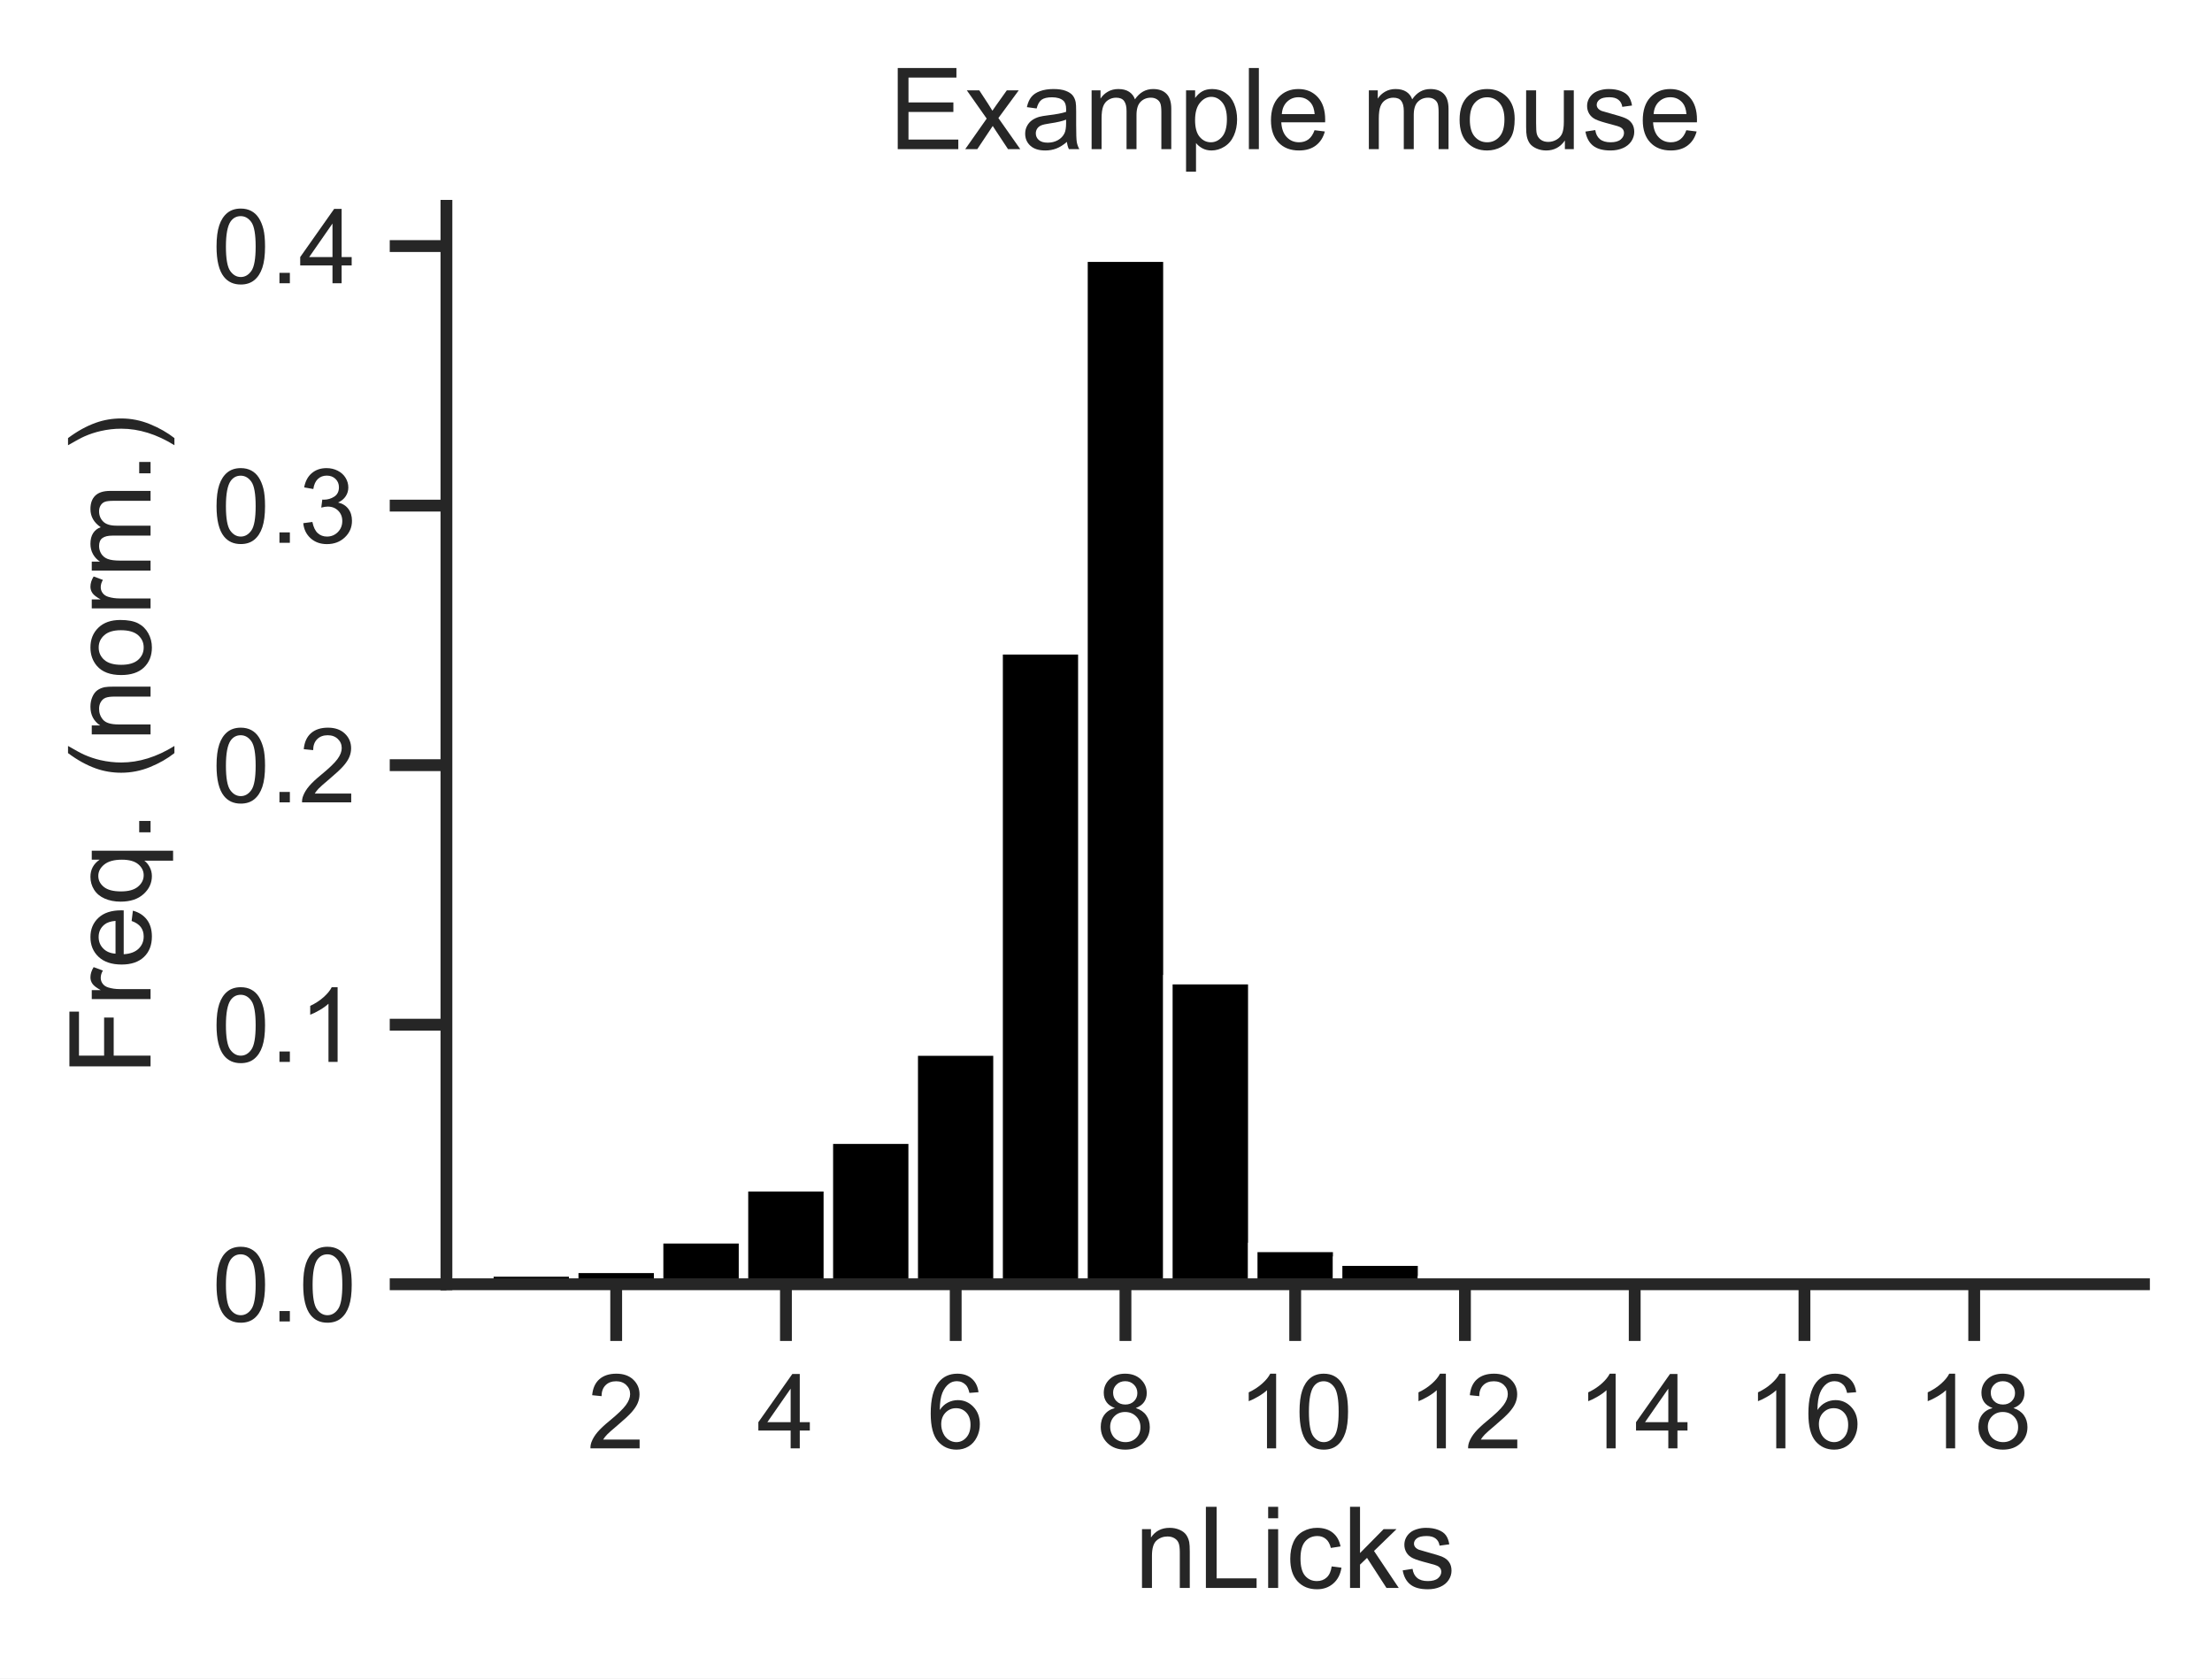
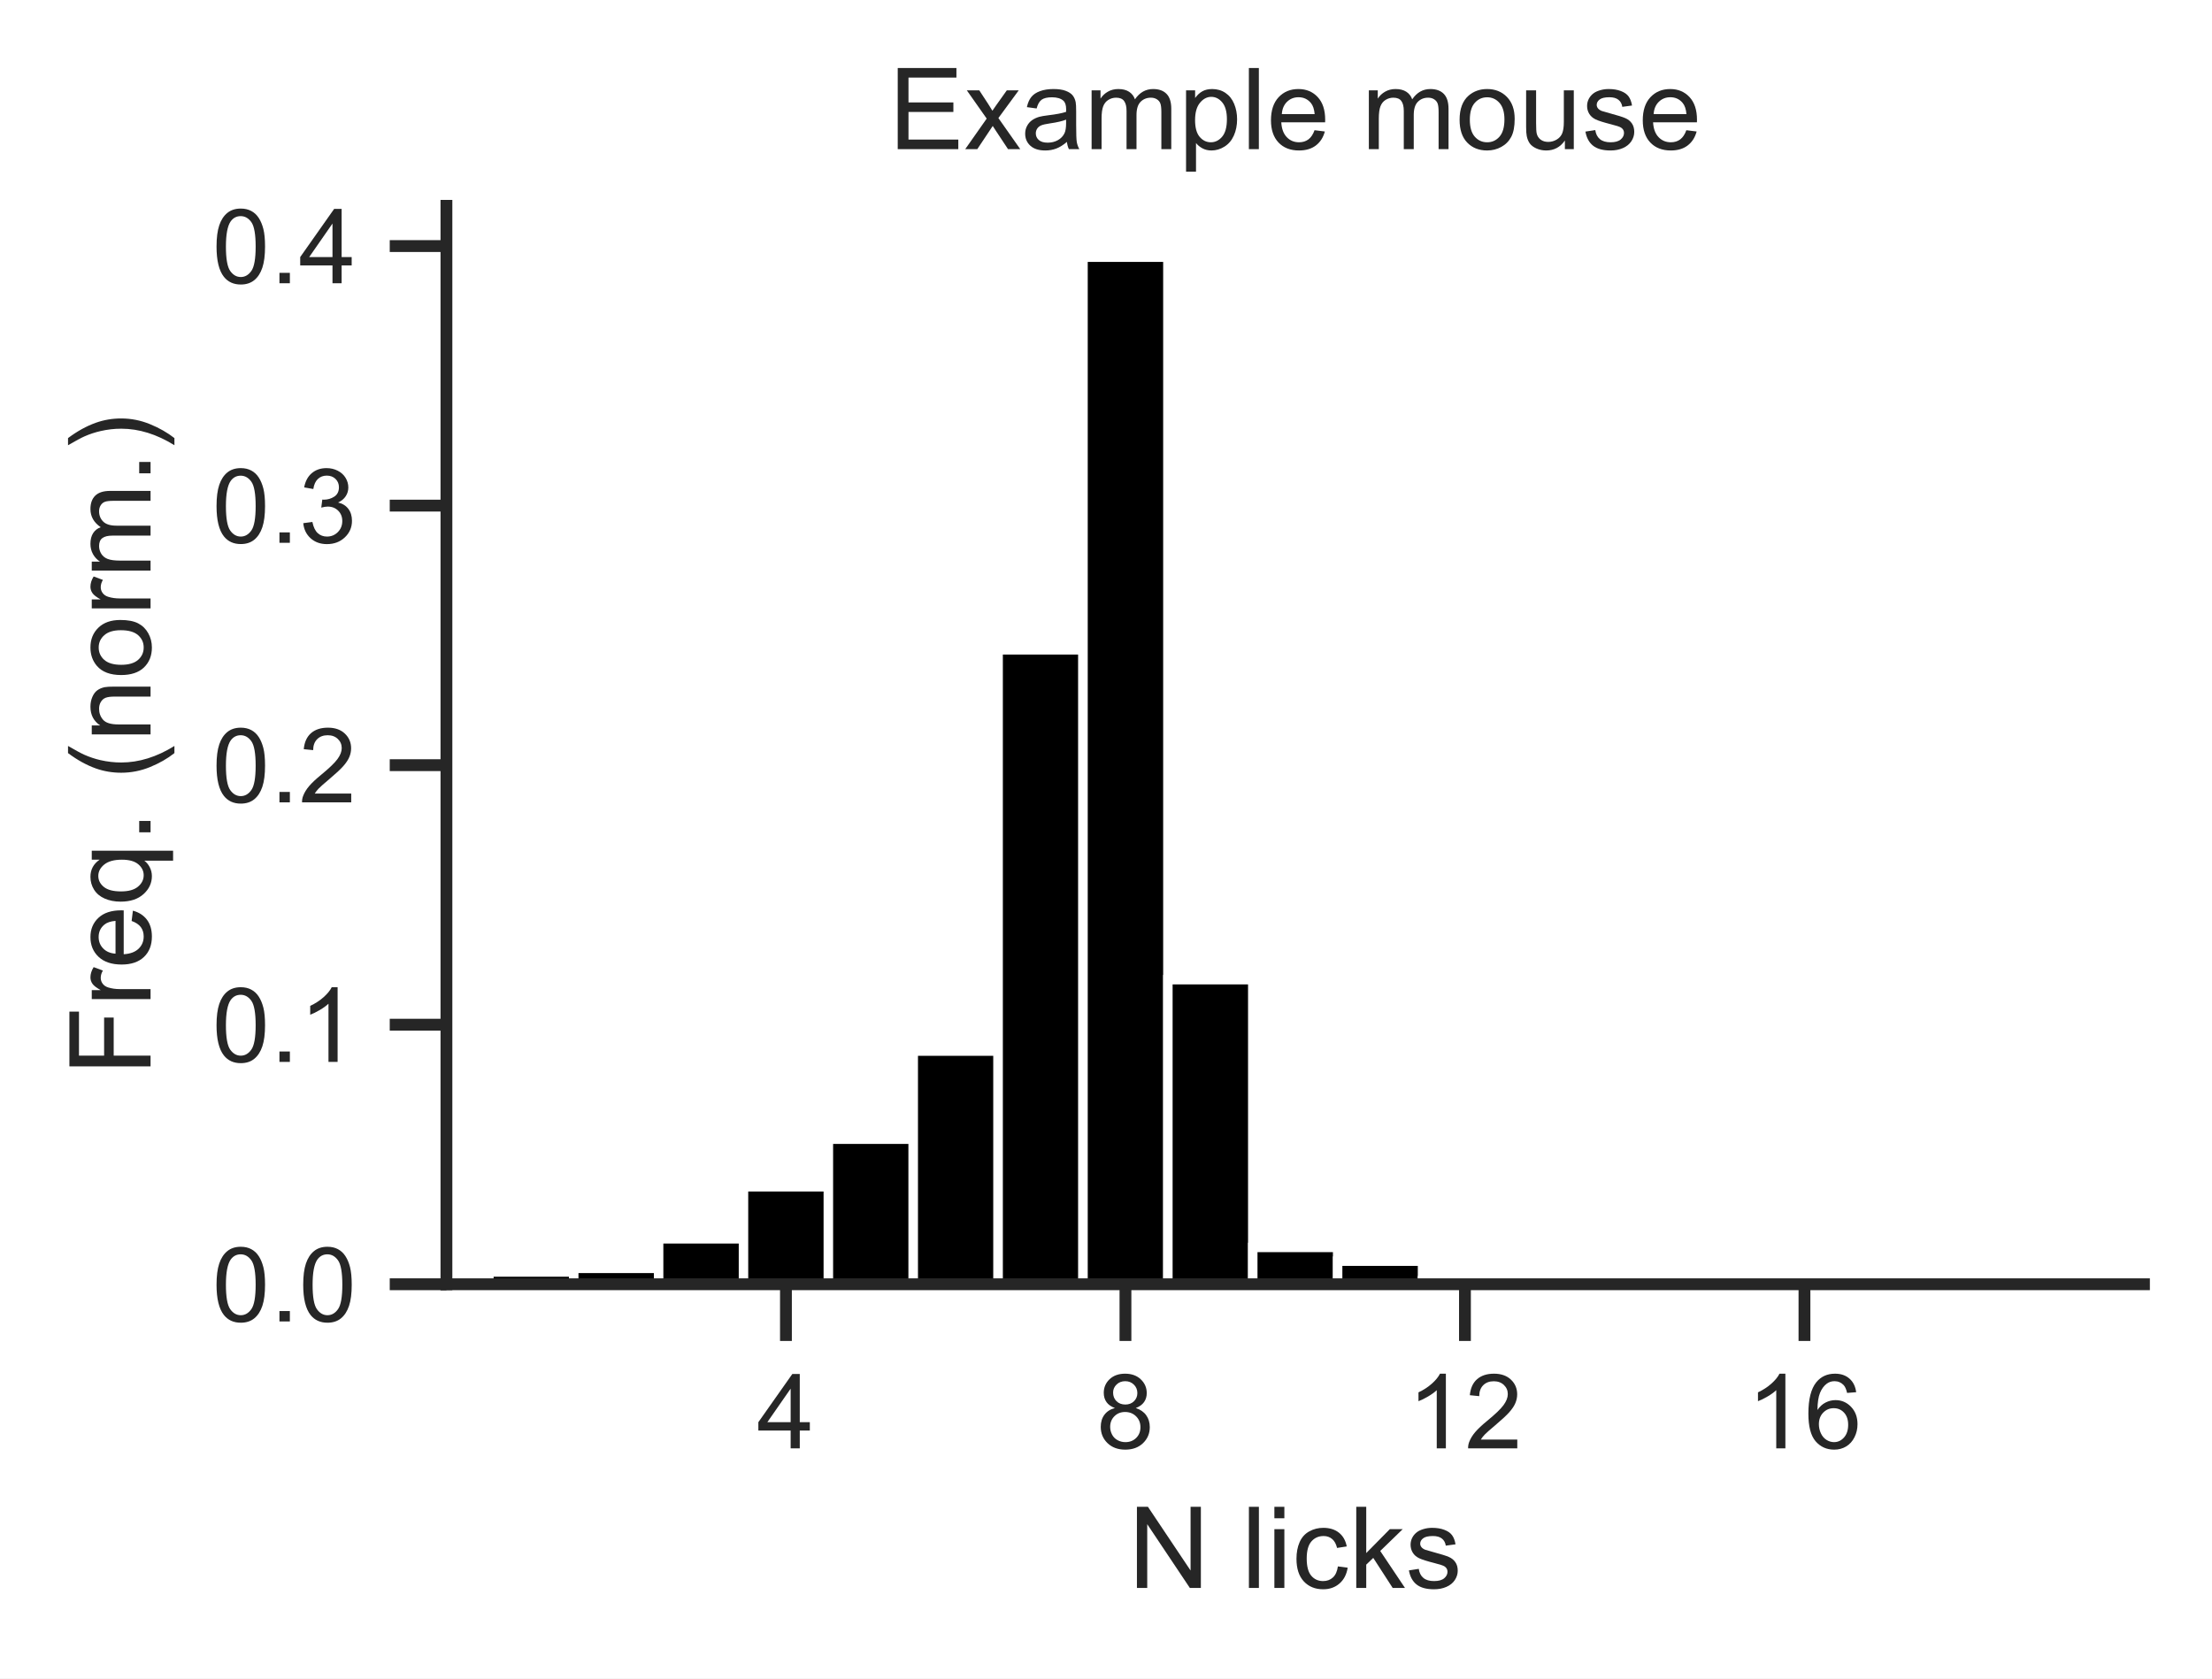
<svg xmlns="http://www.w3.org/2000/svg" xmlns:xlink="http://www.w3.org/1999/xlink" width="234.12pt" height="177.69pt" viewBox="0 0 234.12 177.69" version="1.1">
  <defs>
    <style type="text/css">*{stroke-linejoin: round; stroke-linecap: butt}</style>
  </defs>
  <g id="figure_1">
    <g id="patch_1">
      <path d="M 0 177.69  L 234.12 177.69  L 234.12 0  L 0 0  z " style="fill: #ffffff" />
    </g>
    <g id="axes_1">
      <g id="patch_2">
        <path d="M 47.251 135.955  L 226.92 135.955  L 226.92 21.789  L 47.251 21.789  z " style="fill: #ffffff" />
      </g>
      <g id="matplotlib.axis_1">
        <g id="xtick_1">
          <g id="line2d_1">
            <defs>
-               <path id="mcb366710a3" d="M 0 0  L 0 6  " style="stroke: #262626; stroke-width: 1.25" />
+               <path id="md73640f62d" d="M 0 0  L 0 6  " style="stroke: #262626; stroke-width: 1.25" />
            </defs>
            <g>
-               <use xlink:href="#mcb366710a3" x="65.218" y="135.955" style="fill: #262626; stroke: #262626; stroke-width: 1.25" />
+               <use xlink:href="#md73640f62d" x="83.185" y="135.955" style="fill: #262626; stroke: #262626; stroke-width: 1.25" />
            </g>
          </g>
          <g id="text_1">
-             <g style="fill: #262626" transform="translate(62.15956 153.3289) scale(0.11 -0.11)">
-               <defs>
-                 <path id="ArialMT-32" d="M 3222 541  L 3222 0  L 194 0  Q 188 203 259 391  Q 375 700 629 1000  Q 884 1300 1366 1694  Q 2113 2306 2375 2664  Q 2638 3022 2638 3341  Q 2638 3675 2398 3904  Q 2159 4134 1775 4134  Q 1369 4134 1125 3890  Q 881 3647 878 3216  L 300 3275  Q 359 3922 746 4261  Q 1134 4600 1788 4600  Q 2447 4600 2831 4234  Q 3216 3869 3216 3328  Q 3216 3053 3103 2787  Q 2991 2522 2730 2228  Q 2469 1934 1863 1422  Q 1356 997 1212 845  Q 1069 694 975 541  L 3222 541  z " transform="scale(0.015625)" />
-               </defs>
-               <use xlink:href="#ArialMT-32" />
+             <g style="fill: #262626" transform="translate(80.12639 153.3289) scale(0.11 -0.11)">
+               <defs>
+                 <path id="ArialMT-34" d="M 2069 0  L 2069 1097  L 81 1097  L 81 1613  L 2172 4581  L 2631 4581  L 2631 1613  L 3250 1613  L 3250 1097  L 2631 1097  L 2631 0  L 2069 0  z M 2069 1613  L 2069 3678  L 634 1613  L 2069 1613  z " transform="scale(0.015625)" />
+               </defs>
+               <use xlink:href="#ArialMT-34" />
            </g>
          </g>
        </g>
        <g id="xtick_2">
          <g id="line2d_2">
            <g>
-               <use xlink:href="#mcb366710a3" x="83.185" y="135.955" style="fill: #262626; stroke: #262626; stroke-width: 1.25" />
+               <use xlink:href="#md73640f62d" x="119.119" y="135.955" style="fill: #262626; stroke: #262626; stroke-width: 1.25" />
            </g>
          </g>
          <g id="text_2">
-             <g style="fill: #262626" transform="translate(80.12639 153.3289) scale(0.11 -0.11)">
-               <defs>
-                 <path id="ArialMT-34" d="M 2069 0  L 2069 1097  L 81 1097  L 81 1613  L 2172 4581  L 2631 4581  L 2631 1613  L 3250 1613  L 3250 1097  L 2631 1097  L 2631 0  L 2069 0  z M 2069 1613  L 2069 3678  L 634 1613  L 2069 1613  z " transform="scale(0.015625)" />
-               </defs>
-               <use xlink:href="#ArialMT-34" />
+             <g style="fill: #262626" transform="translate(116.06 153.3289) scale(0.11 -0.11)">
+               <defs>
+                 <path id="ArialMT-38" d="M 1131 2484  Q 781 2613 612 2850  Q 444 3088 444 3419  Q 444 3919 803 4259  Q 1163 4600 1759 4600  Q 2359 4600 2725 4251  Q 3091 3903 3091 3403  Q 3091 3084 2923 2848  Q 2756 2613 2416 2484  Q 2838 2347 3058 2040  Q 3278 1734 3278 1309  Q 3278 722 2862 322  Q 2447 -78 1769 -78  Q 1091 -78 675 323  Q 259 725 259 1325  Q 259 1772 486 2073  Q 713 2375 1131 2484  z M 1019 3438  Q 1019 3113 1228 2906  Q 1438 2700 1772 2700  Q 2097 2700 2305 2904  Q 2513 3109 2513 3406  Q 2513 3716 2298 3927  Q 2084 4138 1766 4138  Q 1444 4138 1231 3931  Q 1019 3725 1019 3438  z M 838 1322  Q 838 1081 952 856  Q 1066 631 1291 507  Q 1516 384 1775 384  Q 2178 384 2440 643  Q 2703 903 2703 1303  Q 2703 1709 2433 1975  Q 2163 2241 1756 2241  Q 1359 2241 1098 1978  Q 838 1716 838 1322  z " transform="scale(0.015625)" />
+               </defs>
+               <use xlink:href="#ArialMT-38" />
            </g>
          </g>
        </g>
        <g id="xtick_3">
          <g id="line2d_3">
            <g>
-               <use xlink:href="#mcb366710a3" x="101.152" y="135.955" style="fill: #262626; stroke: #262626; stroke-width: 1.25" />
+               <use xlink:href="#md73640f62d" x="155.052" y="135.955" style="fill: #262626; stroke: #262626; stroke-width: 1.25" />
            </g>
          </g>
          <g id="text_3">
-             <g style="fill: #262626" transform="translate(98.09322 153.3289) scale(0.11 -0.11)">
-               <defs>
-                 <path id="ArialMT-36" d="M 3184 3459  L 2625 3416  Q 2550 3747 2413 3897  Q 2184 4138 1850 4138  Q 1581 4138 1378 3988  Q 1113 3794 959 3422  Q 806 3050 800 2363  Q 1003 2672 1297 2822  Q 1591 2972 1913 2972  Q 2475 2972 2870 2558  Q 3266 2144 3266 1488  Q 3266 1056 3080 686  Q 2894 316 2569 119  Q 2244 -78 1831 -78  Q 1128 -78 684 439  Q 241 956 241 2144  Q 241 3472 731 4075  Q 1159 4600 1884 4600  Q 2425 4600 2770 4297  Q 3116 3994 3184 3459  z M 888 1484  Q 888 1194 1011 928  Q 1134 663 1356 523  Q 1578 384 1822 384  Q 2178 384 2434 671  Q 2691 959 2691 1453  Q 2691 1928 2437 2201  Q 2184 2475 1800 2475  Q 1419 2475 1153 2201  Q 888 1928 888 1484  z " transform="scale(0.015625)" />
-               </defs>
-               <use xlink:href="#ArialMT-36" />
+             <g style="fill: #262626" transform="translate(148.9352 153.3289) scale(0.11 -0.11)">
+               <defs>
+                 <path id="ArialMT-31" d="M 2384 0  L 1822 0  L 1822 3584  Q 1619 3391 1289 3197  Q 959 3003 697 2906  L 697 3450  Q 1169 3672 1522 3987  Q 1875 4303 2022 4600  L 2384 4600  L 2384 0  z " transform="scale(0.015625)" />
+                 <path id="ArialMT-32" d="M 3222 541  L 3222 0  L 194 0  Q 188 203 259 391  Q 375 700 629 1000  Q 884 1300 1366 1694  Q 2113 2306 2375 2664  Q 2638 3022 2638 3341  Q 2638 3675 2398 3904  Q 2159 4134 1775 4134  Q 1369 4134 1125 3890  Q 881 3647 878 3216  L 300 3275  Q 359 3922 746 4261  Q 1134 4600 1788 4600  Q 2447 4600 2831 4234  Q 3216 3869 3216 3328  Q 3216 3053 3103 2787  Q 2991 2522 2730 2228  Q 2469 1934 1863 1422  Q 1356 997 1212 845  Q 1069 694 975 541  L 3222 541  z " transform="scale(0.015625)" />
+               </defs>
+               <use xlink:href="#ArialMT-31" />
+               <use xlink:href="#ArialMT-32" transform="translate(55.61523 0)" />
            </g>
          </g>
        </g>
        <g id="xtick_4">
          <g id="line2d_4">
            <g>
-               <use xlink:href="#mcb366710a3" x="119.119" y="135.955" style="fill: #262626; stroke: #262626; stroke-width: 1.25" />
+               <use xlink:href="#md73640f62d" x="190.986" y="135.955" style="fill: #262626; stroke: #262626; stroke-width: 1.25" />
            </g>
          </g>
          <g id="text_4">
-             <g style="fill: #262626" transform="translate(116.06 153.3289) scale(0.11 -0.11)">
-               <defs>
-                 <path id="ArialMT-38" d="M 1131 2484  Q 781 2613 612 2850  Q 444 3088 444 3419  Q 444 3919 803 4259  Q 1163 4600 1759 4600  Q 2359 4600 2725 4251  Q 3091 3903 3091 3403  Q 3091 3084 2923 2848  Q 2756 2613 2416 2484  Q 2838 2347 3058 2040  Q 3278 1734 3278 1309  Q 3278 722 2862 322  Q 2447 -78 1769 -78  Q 1091 -78 675 323  Q 259 725 259 1325  Q 259 1772 486 2073  Q 713 2375 1131 2484  z M 1019 3438  Q 1019 3113 1228 2906  Q 1438 2700 1772 2700  Q 2097 2700 2305 2904  Q 2513 3109 2513 3406  Q 2513 3716 2298 3927  Q 2084 4138 1766 4138  Q 1444 4138 1231 3931  Q 1019 3725 1019 3438  z M 838 1322  Q 838 1081 952 856  Q 1066 631 1291 507  Q 1516 384 1775 384  Q 2178 384 2440 643  Q 2703 903 2703 1303  Q 2703 1709 2433 1975  Q 2163 2241 1756 2241  Q 1359 2241 1098 1978  Q 838 1716 838 1322  z " transform="scale(0.015625)" />
-               </defs>
-               <use xlink:href="#ArialMT-38" />
-             </g>
-           </g>
-         </g>
-         <g id="xtick_5">
-           <g id="line2d_5">
-             <g>
-               <use xlink:href="#mcb366710a3" x="137.085" y="135.955" style="fill: #262626; stroke: #262626; stroke-width: 1.25" />
-             </g>
-           </g>
-           <g id="text_5">
-             <g style="fill: #262626" transform="translate(130.9684 153.3289) scale(0.11 -0.11)">
-               <defs>
-                 <path id="ArialMT-31" d="M 2384 0  L 1822 0  L 1822 3584  Q 1619 3391 1289 3197  Q 959 3003 697 2906  L 697 3450  Q 1169 3672 1522 3987  Q 1875 4303 2022 4600  L 2384 4600  L 2384 0  z " transform="scale(0.015625)" />
-                 <path id="ArialMT-30" d="M 266 2259  Q 266 3072 433 3567  Q 600 4063 929 4331  Q 1259 4600 1759 4600  Q 2128 4600 2406 4451  Q 2684 4303 2865 4023  Q 3047 3744 3150 3342  Q 3253 2941 3253 2259  Q 3253 1453 3087 958  Q 2922 463 2592 192  Q 2263 -78 1759 -78  Q 1097 -78 719 397  Q 266 969 266 2259  z M 844 2259  Q 844 1131 1108 757  Q 1372 384 1759 384  Q 2147 384 2411 759  Q 2675 1134 2675 2259  Q 2675 3391 2411 3762  Q 2147 4134 1753 4134  Q 1366 4134 1134 3806  Q 844 3388 844 2259  z " transform="scale(0.015625)" />
-               </defs>
-               <use xlink:href="#ArialMT-31" />
-               <use xlink:href="#ArialMT-30" transform="translate(55.61523 0)" />
-             </g>
-           </g>
-         </g>
-         <g id="xtick_6">
-           <g id="line2d_6">
-             <g>
-               <use xlink:href="#mcb366710a3" x="155.052" y="135.955" style="fill: #262626; stroke: #262626; stroke-width: 1.25" />
-             </g>
-           </g>
-           <g id="text_6">
-             <g style="fill: #262626" transform="translate(148.9352 153.3289) scale(0.11 -0.11)">
-               <use xlink:href="#ArialMT-31" />
-               <use xlink:href="#ArialMT-32" transform="translate(55.61523 0)" />
-             </g>
-           </g>
-         </g>
-         <g id="xtick_7">
-           <g id="line2d_7">
-             <g>
-               <use xlink:href="#mcb366710a3" x="173.019" y="135.955" style="fill: #262626; stroke: #262626; stroke-width: 1.25" />
-             </g>
-           </g>
-           <g id="text_7">
-             <g style="fill: #262626" transform="translate(166.902 153.3289) scale(0.11 -0.11)">
-               <use xlink:href="#ArialMT-31" />
-               <use xlink:href="#ArialMT-34" transform="translate(55.61523 0)" />
-             </g>
-           </g>
-         </g>
-         <g id="xtick_8">
-           <g id="line2d_8">
-             <g>
-               <use xlink:href="#mcb366710a3" x="190.986" y="135.955" style="fill: #262626; stroke: #262626; stroke-width: 1.25" />
-             </g>
-           </g>
-           <g id="text_8">
            <g style="fill: #262626" transform="translate(184.8688 153.3289) scale(0.11 -0.11)">
+               <defs>
+                 <path id="ArialMT-36" d="M 3184 3459  L 2625 3416  Q 2550 3747 2413 3897  Q 2184 4138 1850 4138  Q 1581 4138 1378 3988  Q 1113 3794 959 3422  Q 806 3050 800 2363  Q 1003 2672 1297 2822  Q 1591 2972 1913 2972  Q 2475 2972 2870 2558  Q 3266 2144 3266 1488  Q 3266 1056 3080 686  Q 2894 316 2569 119  Q 2244 -78 1831 -78  Q 1128 -78 684 439  Q 241 956 241 2144  Q 241 3472 731 4075  Q 1159 4600 1884 4600  Q 2425 4600 2770 4297  Q 3116 3994 3184 3459  z M 888 1484  Q 888 1194 1011 928  Q 1134 663 1356 523  Q 1578 384 1822 384  Q 2178 384 2434 671  Q 2691 959 2691 1453  Q 2691 1928 2437 2201  Q 2184 2475 1800 2475  Q 1419 2475 1153 2201  Q 888 1928 888 1484  z " transform="scale(0.015625)" />
+               </defs>
              <use xlink:href="#ArialMT-31" />
              <use xlink:href="#ArialMT-36" transform="translate(55.61523 0)" />
            </g>
          </g>
        </g>
-         <g id="xtick_9">
-           <g id="line2d_9">
-             <g>
-               <use xlink:href="#mcb366710a3" x="208.953" y="135.955" style="fill: #262626; stroke: #262626; stroke-width: 1.25" />
-             </g>
-           </g>
-           <g id="text_9">
-             <g style="fill: #262626" transform="translate(202.8357 153.3289) scale(0.11 -0.11)">
-               <use xlink:href="#ArialMT-31" />
-               <use xlink:href="#ArialMT-38" transform="translate(55.61523 0)" />
-             </g>
-           </g>
-         </g>
-         <g id="text_10">
-           <g style="fill: #262626" transform="translate(120.0791 168.1045) scale(0.12 -0.12)">
+         <g id="text_5">
+           <g style="fill: #262626" transform="translate(119.4191 168.1045) scale(0.12 -0.12)">
            <defs>
-               <path id="ArialMT-6e" d="M 422 0  L 422 3319  L 928 3319  L 928 2847  Q 1294 3394 1984 3394  Q 2284 3394 2536 3286  Q 2788 3178 2913 3003  Q 3038 2828 3088 2588  Q 3119 2431 3119 2041  L 3119 0  L 2556 0  L 2556 2019  Q 2556 2363 2490 2533  Q 2425 2703 2258 2804  Q 2091 2906 1866 2906  Q 1506 2906 1245 2678  Q 984 2450 984 1813  L 984 0  L 422 0  z " transform="scale(0.015625)" />
-               <path id="ArialMT-4c" d="M 469 0  L 469 4581  L 1075 4581  L 1075 541  L 3331 541  L 3331 0  L 469 0  z " transform="scale(0.015625)" />
+               <path id="ArialMT-4e" d="M 488 0  L 488 4581  L 1109 4581  L 3516 984  L 3516 4581  L 4097 4581  L 4097 0  L 3475 0  L 1069 3600  L 1069 0  L 488 0  z " transform="scale(0.015625)" />
+               <path id="ArialMT-20" transform="scale(0.015625)" />
+               <path id="ArialMT-6c" d="M 409 0  L 409 4581  L 972 4581  L 972 0  L 409 0  z " transform="scale(0.015625)" />
              <path id="ArialMT-69" d="M 425 3934  L 425 4581  L 988 4581  L 988 3934  L 425 3934  z M 425 0  L 425 3319  L 988 3319  L 988 0  L 425 0  z " transform="scale(0.015625)" />
              <path id="ArialMT-63" d="M 2588 1216  L 3141 1144  Q 3050 572 2676 248  Q 2303 -75 1759 -75  Q 1078 -75 664 370  Q 250 816 250 1647  Q 250 2184 428 2587  Q 606 2991 970 3192  Q 1334 3394 1763 3394  Q 2303 3394 2647 3120  Q 2991 2847 3088 2344  L 2541 2259  Q 2463 2594 2264 2762  Q 2066 2931 1784 2931  Q 1359 2931 1093 2626  Q 828 2322 828 1663  Q 828 994 1084 691  Q 1341 388 1753 388  Q 2084 388 2306 591  Q 2528 794 2588 1216  z " transform="scale(0.015625)" />
              <path id="ArialMT-6b" d="M 425 0  L 425 4581  L 988 4581  L 988 1969  L 2319 3319  L 3047 3319  L 1778 2088  L 3175 0  L 2481 0  L 1384 1697  L 988 1316  L 988 0  L 425 0  z " transform="scale(0.015625)" />
              <path id="ArialMT-73" d="M 197 991  L 753 1078  Q 800 744 1014 566  Q 1228 388 1613 388  Q 2000 388 2187 545  Q 2375 703 2375 916  Q 2375 1106 2209 1216  Q 2094 1291 1634 1406  Q 1016 1563 777 1677  Q 538 1791 414 1992  Q 291 2194 291 2438  Q 291 2659 392 2848  Q 494 3038 669 3163  Q 800 3259 1026 3326  Q 1253 3394 1513 3394  Q 1903 3394 2198 3281  Q 2494 3169 2634 2976  Q 2775 2784 2828 2463  L 2278 2388  Q 2241 2644 2061 2787  Q 1881 2931 1553 2931  Q 1166 2931 1000 2803  Q 834 2675 834 2503  Q 834 2394 903 2306  Q 972 2216 1119 2156  Q 1203 2125 1616 2013  Q 2213 1853 2448 1751  Q 2684 1650 2818 1456  Q 2953 1263 2953 975  Q 2953 694 2789 445  Q 2625 197 2315 61  Q 2006 -75 1616 -75  Q 969 -75 630 194  Q 291 463 197 991  z " transform="scale(0.015625)" />
            </defs>
-             <use xlink:href="#ArialMT-6e" />
-             <use xlink:href="#ArialMT-4c" transform="translate(55.61523 0)" />
-             <use xlink:href="#ArialMT-69" transform="translate(111.2305 0)" />
-             <use xlink:href="#ArialMT-63" transform="translate(133.4473 0)" />
-             <use xlink:href="#ArialMT-6b" transform="translate(183.4473 0)" />
-             <use xlink:href="#ArialMT-73" transform="translate(233.4473 0)" />
+             <use xlink:href="#ArialMT-4e" />
+             <use xlink:href="#ArialMT-20" transform="translate(72.2168 0)" />
+             <use xlink:href="#ArialMT-6c" transform="translate(100 0)" />
+             <use xlink:href="#ArialMT-69" transform="translate(122.2168 0)" />
+             <use xlink:href="#ArialMT-63" transform="translate(144.4336 0)" />
+             <use xlink:href="#ArialMT-6b" transform="translate(194.4336 0)" />
+             <use xlink:href="#ArialMT-73" transform="translate(244.4336 0)" />
          </g>
        </g>
      </g>
      <g id="matplotlib.axis_2">
        <g id="ytick_1">
-           <g id="line2d_10">
+           <g id="line2d_5">
            <defs>
-               <path id="m7e46469924" d="M 0 0  L -6 0  " style="stroke: #262626; stroke-width: 1.25" />
+               <path id="m4523ef2bd6" d="M 0 0  L -6 0  " style="stroke: #262626; stroke-width: 1.25" />
            </defs>
            <g>
-               <use xlink:href="#m7e46469924" x="47.251" y="135.955" style="fill: #262626; stroke: #262626; stroke-width: 1.25" />
-             </g>
-           </g>
-           <g id="text_11">
+               <use xlink:href="#m4523ef2bd6" x="47.251" y="135.955" style="fill: #262626; stroke: #262626; stroke-width: 1.25" />
+             </g>
+           </g>
+           <g id="text_6">
            <g style="fill: #262626" transform="translate(22.46125 139.8921) scale(0.11 -0.11)">
              <defs>
+                 <path id="ArialMT-30" d="M 266 2259  Q 266 3072 433 3567  Q 600 4063 929 4331  Q 1259 4600 1759 4600  Q 2128 4600 2406 4451  Q 2684 4303 2865 4023  Q 3047 3744 3150 3342  Q 3253 2941 3253 2259  Q 3253 1453 3087 958  Q 2922 463 2592 192  Q 2263 -78 1759 -78  Q 1097 -78 719 397  Q 266 969 266 2259  z M 844 2259  Q 844 1131 1108 757  Q 1372 384 1759 384  Q 2147 384 2411 759  Q 2675 1134 2675 2259  Q 2675 3391 2411 3762  Q 2147 4134 1753 4134  Q 1366 4134 1134 3806  Q 844 3388 844 2259  z " transform="scale(0.015625)" />
                <path id="ArialMT-2e" d="M 581 0  L 581 641  L 1222 641  L 1222 0  L 581 0  z " transform="scale(0.015625)" />
              </defs>
              <use xlink:href="#ArialMT-30" />
              <use xlink:href="#ArialMT-2e" transform="translate(55.61523 0)" />
              <use xlink:href="#ArialMT-30" transform="translate(83.39844 0)" />
            </g>
          </g>
        </g>
        <g id="ytick_2">
-           <g id="line2d_11">
-             <g>
-               <use xlink:href="#m7e46469924" x="47.251" y="108.479" style="fill: #262626; stroke: #262626; stroke-width: 1.25" />
-             </g>
-           </g>
-           <g id="text_12">
+           <g id="line2d_6">
+             <g>
+               <use xlink:href="#m4523ef2bd6" x="47.251" y="108.479" style="fill: #262626; stroke: #262626; stroke-width: 1.25" />
+             </g>
+           </g>
+           <g id="text_7">
            <g style="fill: #262626" transform="translate(22.46125 112.4156) scale(0.11 -0.11)">
              <use xlink:href="#ArialMT-30" />
              <use xlink:href="#ArialMT-2e" transform="translate(55.61523 0)" />
              <use xlink:href="#ArialMT-31" transform="translate(83.39844 0)" />
            </g>
          </g>
        </g>
        <g id="ytick_3">
-           <g id="line2d_12">
-             <g>
-               <use xlink:href="#m7e46469924" x="47.251" y="81.002" style="fill: #262626; stroke: #262626; stroke-width: 1.25" />
-             </g>
-           </g>
-           <g id="text_13">
+           <g id="line2d_7">
+             <g>
+               <use xlink:href="#m4523ef2bd6" x="47.251" y="81.002" style="fill: #262626; stroke: #262626; stroke-width: 1.25" />
+             </g>
+           </g>
+           <g id="text_8">
            <g style="fill: #262626" transform="translate(22.46125 84.93903) scale(0.11 -0.11)">
              <use xlink:href="#ArialMT-30" />
              <use xlink:href="#ArialMT-2e" transform="translate(55.61523 0)" />
              <use xlink:href="#ArialMT-32" transform="translate(83.39844 0)" />
            </g>
          </g>
        </g>
        <g id="ytick_4">
-           <g id="line2d_13">
-             <g>
-               <use xlink:href="#m7e46469924" x="47.251" y="53.526" style="fill: #262626; stroke: #262626; stroke-width: 1.25" />
-             </g>
-           </g>
-           <g id="text_14">
+           <g id="line2d_8">
+             <g>
+               <use xlink:href="#m4523ef2bd6" x="47.251" y="53.526" style="fill: #262626; stroke: #262626; stroke-width: 1.25" />
+             </g>
+           </g>
+           <g id="text_9">
            <g style="fill: #262626" transform="translate(22.46125 57.46249) scale(0.11 -0.11)">
              <defs>
                <path id="ArialMT-33" d="M 269 1209  L 831 1284  Q 928 806 1161 595  Q 1394 384 1728 384  Q 2125 384 2398 659  Q 2672 934 2672 1341  Q 2672 1728 2419 1979  Q 2166 2231 1775 2231  Q 1616 2231 1378 2169  L 1441 2663  Q 1497 2656 1531 2656  Q 1891 2656 2178 2843  Q 2466 3031 2466 3422  Q 2466 3731 2256 3934  Q 2047 4138 1716 4138  Q 1388 4138 1169 3931  Q 950 3725 888 3313  L 325 3413  Q 428 3978 793 4289  Q 1159 4600 1703 4600  Q 2078 4600 2393 4439  Q 2709 4278 2876 4000  Q 3044 3722 3044 3409  Q 3044 3113 2884 2869  Q 2725 2625 2413 2481  Q 2819 2388 3044 2092  Q 3269 1797 3269 1353  Q 3269 753 2831 336  Q 2394 -81 1725 -81  Q 1122 -81 723 278  Q 325 638 269 1209  z " transform="scale(0.015625)" />
              </defs>
              <use xlink:href="#ArialMT-30" />
              <use xlink:href="#ArialMT-2e" transform="translate(55.61523 0)" />
              <use xlink:href="#ArialMT-33" transform="translate(83.39844 0)" />
            </g>
          </g>
        </g>
        <g id="ytick_5">
-           <g id="line2d_14">
-             <g>
-               <use xlink:href="#m7e46469924" x="47.251" y="26.049" style="fill: #262626; stroke: #262626; stroke-width: 1.25" />
-             </g>
-           </g>
-           <g id="text_15">
+           <g id="line2d_9">
+             <g>
+               <use xlink:href="#m4523ef2bd6" x="47.251" y="26.049" style="fill: #262626; stroke: #262626; stroke-width: 1.25" />
+             </g>
+           </g>
+           <g id="text_10">
            <g style="fill: #262626" transform="translate(22.46125 29.98595) scale(0.11 -0.11)">
              <use xlink:href="#ArialMT-30" />
              <use xlink:href="#ArialMT-2e" transform="translate(55.61523 0)" />
              <use xlink:href="#ArialMT-34" transform="translate(83.39844 0)" />
            </g>
          </g>
        </g>
-         <g id="text_16">
+         <g id="text_11">
          <g style="fill: #262626" transform="translate(15.93562 113.873) rotate(-90) scale(0.12 -0.12)">
            <defs>
              <path id="ArialMT-46" d="M 525 0  L 525 4581  L 3616 4581  L 3616 4041  L 1131 4041  L 1131 2622  L 3281 2622  L 3281 2081  L 1131 2081  L 1131 0  L 525 0  z " transform="scale(0.015625)" />
              <path id="ArialMT-72" d="M 416 0  L 416 3319  L 922 3319  L 922 2816  Q 1116 3169 1280 3281  Q 1444 3394 1641 3394  Q 1925 3394 2219 3213  L 2025 2691  Q 1819 2813 1613 2813  Q 1428 2813 1281 2702  Q 1134 2591 1072 2394  Q 978 2094 978 1738  L 978 0  L 416 0  z " transform="scale(0.015625)" />
              <path id="ArialMT-65" d="M 2694 1069  L 3275 997  Q 3138 488 2766 206  Q 2394 -75 1816 -75  Q 1088 -75 661 373  Q 234 822 234 1631  Q 234 2469 665 2931  Q 1097 3394 1784 3394  Q 2450 3394 2872 2941  Q 3294 2488 3294 1666  Q 3294 1616 3291 1516  L 816 1516  Q 847 969 1125 678  Q 1403 388 1819 388  Q 2128 388 2347 550  Q 2566 713 2694 1069  z M 847 1978  L 2700 1978  Q 2663 2397 2488 2606  Q 2219 2931 1791 2931  Q 1403 2931 1139 2672  Q 875 2413 847 1978  z " transform="scale(0.015625)" />
              <path id="ArialMT-71" d="M 2538 -1272  L 2538 353  Q 2406 169 2170 47  Q 1934 -75 1669 -75  Q 1078 -75 651 397  Q 225 869 225 1691  Q 225 2191 398 2587  Q 572 2984 901 3189  Q 1231 3394 1625 3394  Q 2241 3394 2594 2875  L 2594 3319  L 3100 3319  L 3100 -1272  L 2538 -1272  z M 803 1669  Q 803 1028 1072 708  Q 1341 388 1716 388  Q 2075 388 2334 692  Q 2594 997 2594 1619  Q 2594 2281 2320 2615  Q 2047 2950 1678 2950  Q 1313 2950 1058 2639  Q 803 2328 803 1669  z " transform="scale(0.015625)" />
-               <path id="ArialMT-20" transform="scale(0.015625)" />
              <path id="ArialMT-28" d="M 1497 -1347  Q 1031 -759 709 28  Q 388 816 388 1659  Q 388 2403 628 3084  Q 909 3875 1497 4659  L 1900 4659  Q 1522 4009 1400 3731  Q 1209 3300 1100 2831  Q 966 2247 966 1656  Q 966 153 1900 -1347  L 1497 -1347  z " transform="scale(0.015625)" />
+               <path id="ArialMT-6e" d="M 422 0  L 422 3319  L 928 3319  L 928 2847  Q 1294 3394 1984 3394  Q 2284 3394 2536 3286  Q 2788 3178 2913 3003  Q 3038 2828 3088 2588  Q 3119 2431 3119 2041  L 3119 0  L 2556 0  L 2556 2019  Q 2556 2363 2490 2533  Q 2425 2703 2258 2804  Q 2091 2906 1866 2906  Q 1506 2906 1245 2678  Q 984 2450 984 1813  L 984 0  L 422 0  z " transform="scale(0.015625)" />
              <path id="ArialMT-6f" d="M 213 1659  Q 213 2581 725 3025  Q 1153 3394 1769 3394  Q 2453 3394 2887 2945  Q 3322 2497 3322 1706  Q 3322 1066 3130 698  Q 2938 331 2570 128  Q 2203 -75 1769 -75  Q 1072 -75 642 372  Q 213 819 213 1659  z M 791 1659  Q 791 1022 1069 705  Q 1347 388 1769 388  Q 2188 388 2466 706  Q 2744 1025 2744 1678  Q 2744 2294 2464 2611  Q 2184 2928 1769 2928  Q 1347 2928 1069 2612  Q 791 2297 791 1659  z " transform="scale(0.015625)" />
              <path id="ArialMT-6d" d="M 422 0  L 422 3319  L 925 3319  L 925 2853  Q 1081 3097 1340 3245  Q 1600 3394 1931 3394  Q 2300 3394 2536 3241  Q 2772 3088 2869 2813  Q 3263 3394 3894 3394  Q 4388 3394 4653 3120  Q 4919 2847 4919 2278  L 4919 0  L 4359 0  L 4359 2091  Q 4359 2428 4304 2576  Q 4250 2725 4106 2815  Q 3963 2906 3769 2906  Q 3419 2906 3187 2673  Q 2956 2441 2956 1928  L 2956 0  L 2394 0  L 2394 2156  Q 2394 2531 2256 2718  Q 2119 2906 1806 2906  Q 1569 2906 1367 2781  Q 1166 2656 1075 2415  Q 984 2175 984 1722  L 984 0  L 422 0  z " transform="scale(0.015625)" />
              <path id="ArialMT-29" d="M 791 -1347  L 388 -1347  Q 1322 153 1322 1656  Q 1322 2244 1188 2822  Q 1081 3291 891 3722  Q 769 4003 388 4659  L 791 4659  Q 1378 3875 1659 3084  Q 1900 2403 1900 1659  Q 1900 816 1576 28  Q 1253 -759 791 -1347  z " transform="scale(0.015625)" />
            </defs>
            <use xlink:href="#ArialMT-46" />
            <use xlink:href="#ArialMT-72" transform="translate(61.08398 0)" />
            <use xlink:href="#ArialMT-65" transform="translate(94.38477 0)" />
            <use xlink:href="#ArialMT-71" transform="translate(150 0)" />
            <use xlink:href="#ArialMT-2e" transform="translate(205.6152 0)" />
            <use xlink:href="#ArialMT-20" transform="translate(233.3984 0)" />
            <use xlink:href="#ArialMT-28" transform="translate(261.1816 0)" />
            <use xlink:href="#ArialMT-6e" transform="translate(294.4824 0)" />
            <use xlink:href="#ArialMT-6f" transform="translate(350.0977 0)" />
            <use xlink:href="#ArialMT-72" transform="translate(405.7129 0)" />
            <use xlink:href="#ArialMT-6d" transform="translate(439.0137 0)" />
            <use xlink:href="#ArialMT-2e" transform="translate(522.3145 0)" />
            <use xlink:href="#ArialMT-29" transform="translate(550.0977 0)" />
          </g>
        </g>
      </g>
      <g id="patch_3">
-         <path d="M 51.743 135.955  L 60.726 135.955  L 60.726 134.656  L 51.743 134.656  z " clip-path="url(#p6a3fb5c9dc)" style="stroke: #ffffff; stroke-linejoin: miter" />
+         <path d="M 51.743 135.955  L 60.726 135.955  L 60.726 134.656  L 51.743 134.656  z " clip-path="url(#pf50f705a6c)" style="stroke: #ffffff; stroke-linejoin: miter" />
      </g>
      <g id="patch_4">
-         <path d="M 60.726 135.955  L 69.71 135.955  L 69.71 134.274  L 60.726 134.274  z " clip-path="url(#p6a3fb5c9dc)" style="stroke: #ffffff; stroke-linejoin: miter" />
+         <path d="M 60.726 135.955  L 69.71 135.955  L 69.71 134.274  L 60.726 134.274  z " clip-path="url(#pf50f705a6c)" style="stroke: #ffffff; stroke-linejoin: miter" />
      </g>
      <g id="patch_5">
-         <path d="M 69.71 135.955  L 78.693 135.955  L 78.693 131.142  L 69.71 131.142  z " clip-path="url(#p6a3fb5c9dc)" style="stroke: #ffffff; stroke-linejoin: miter" />
+         <path d="M 69.71 135.955  L 78.693 135.955  L 78.693 131.142  L 69.71 131.142  z " clip-path="url(#pf50f705a6c)" style="stroke: #ffffff; stroke-linejoin: miter" />
      </g>
      <g id="patch_6">
-         <path d="M 78.693 135.955  L 87.677 135.955  L 87.677 125.64  L 78.693 125.64  z " clip-path="url(#p6a3fb5c9dc)" style="stroke: #ffffff; stroke-linejoin: miter" />
+         <path d="M 78.693 135.955  L 87.677 135.955  L 87.677 125.64  L 78.693 125.64  z " clip-path="url(#pf50f705a6c)" style="stroke: #ffffff; stroke-linejoin: miter" />
      </g>
      <g id="patch_7">
-         <path d="M 87.677 135.955  L 96.66 135.955  L 96.66 120.597  L 87.677 120.597  z " clip-path="url(#p6a3fb5c9dc)" style="stroke: #ffffff; stroke-linejoin: miter" />
+         <path d="M 87.677 135.955  L 96.66 135.955  L 96.66 120.597  L 87.677 120.597  z " clip-path="url(#pf50f705a6c)" style="stroke: #ffffff; stroke-linejoin: miter" />
      </g>
      <g id="patch_8">
-         <path d="M 96.66 135.955  L 105.643 135.955  L 105.643 111.275  L 96.66 111.275  z " clip-path="url(#p6a3fb5c9dc)" style="stroke: #ffffff; stroke-linejoin: miter" />
+         <path d="M 96.66 135.955  L 105.643 135.955  L 105.643 111.275  L 96.66 111.275  z " clip-path="url(#pf50f705a6c)" style="stroke: #ffffff; stroke-linejoin: miter" />
      </g>
      <g id="patch_9">
-         <path d="M 105.643 135.955  L 114.627 135.955  L 114.627 68.792  L 105.643 68.792  z " clip-path="url(#p6a3fb5c9dc)" style="stroke: #ffffff; stroke-linejoin: miter" />
+         <path d="M 105.643 135.955  L 114.627 135.955  L 114.627 68.792  L 105.643 68.792  z " clip-path="url(#pf50f705a6c)" style="stroke: #ffffff; stroke-linejoin: miter" />
      </g>
      <g id="patch_10">
-         <path d="M 114.627 135.955  L 123.61 135.955  L 123.61 27.226  L 114.627 27.226  z " clip-path="url(#p6a3fb5c9dc)" style="stroke: #ffffff; stroke-linejoin: miter" />
+         <path d="M 114.627 135.955  L 123.61 135.955  L 123.61 27.226  L 114.627 27.226  z " clip-path="url(#pf50f705a6c)" style="stroke: #ffffff; stroke-linejoin: miter" />
      </g>
      <g id="patch_11">
-         <path d="M 123.61 135.955  L 132.594 135.955  L 132.594 103.711  L 123.61 103.711  z " clip-path="url(#p6a3fb5c9dc)" style="stroke: #ffffff; stroke-linejoin: miter" />
+         <path d="M 123.61 135.955  L 132.594 135.955  L 132.594 103.711  L 123.61 103.711  z " clip-path="url(#pf50f705a6c)" style="stroke: #ffffff; stroke-linejoin: miter" />
      </g>
      <g id="patch_12">
-         <path d="M 132.594 135.955  L 141.577 135.955  L 141.577 132.058  L 132.594 132.058  z " clip-path="url(#p6a3fb5c9dc)" style="stroke: #ffffff; stroke-linejoin: miter" />
+         <path d="M 132.594 135.955  L 141.577 135.955  L 141.577 132.058  L 132.594 132.058  z " clip-path="url(#pf50f705a6c)" style="stroke: #ffffff; stroke-linejoin: miter" />
      </g>
      <g id="patch_13">
-         <path d="M 141.577 135.955  L 150.561 135.955  L 150.561 133.51  L 141.577 133.51  z " clip-path="url(#p6a3fb5c9dc)" style="stroke: #ffffff; stroke-linejoin: miter" />
+         <path d="M 141.577 135.955  L 150.561 135.955  L 150.561 133.51  L 141.577 133.51  z " clip-path="url(#pf50f705a6c)" style="stroke: #ffffff; stroke-linejoin: miter" />
      </g>
      <g id="patch_14">
-         <path d="M 150.561 135.955  L 159.544 135.955  L 159.544 135.573  L 150.561 135.573  z " clip-path="url(#p6a3fb5c9dc)" style="stroke: #ffffff; stroke-linejoin: miter" />
+         <path d="M 150.561 135.955  L 159.544 135.955  L 159.544 135.573  L 150.561 135.573  z " clip-path="url(#pf50f705a6c)" style="stroke: #ffffff; stroke-linejoin: miter" />
      </g>
      <g id="patch_15">
-         <path d="M 159.544 135.955  L 168.527 135.955  L 168.527 135.573  L 159.544 135.573  z " clip-path="url(#p6a3fb5c9dc)" style="stroke: #ffffff; stroke-linejoin: miter" />
+         <path d="M 159.544 135.955  L 168.527 135.955  L 168.527 135.573  L 159.544 135.573  z " clip-path="url(#pf50f705a6c)" style="stroke: #ffffff; stroke-linejoin: miter" />
      </g>
      <g id="patch_16">
-         <path d="M 168.527 135.955  L 177.511 135.955  L 177.511 135.726  L 168.527 135.726  z " clip-path="url(#p6a3fb5c9dc)" style="stroke: #ffffff; stroke-linejoin: miter" />
+         <path d="M 168.527 135.955  L 177.511 135.955  L 177.511 135.726  L 168.527 135.726  z " clip-path="url(#pf50f705a6c)" style="stroke: #ffffff; stroke-linejoin: miter" />
      </g>
      <g id="patch_17">
-         <path d="M 177.511 135.955  L 186.494 135.955  L 186.494 135.726  L 177.511 135.726  z " clip-path="url(#p6a3fb5c9dc)" style="stroke: #ffffff; stroke-linejoin: miter" />
+         <path d="M 177.511 135.955  L 186.494 135.955  L 186.494 135.726  L 177.511 135.726  z " clip-path="url(#pf50f705a6c)" style="stroke: #ffffff; stroke-linejoin: miter" />
      </g>
      <g id="patch_18">
-         <path d="M 186.494 135.955  L 195.478 135.955  L 195.478 135.65  L 186.494 135.65  z " clip-path="url(#p6a3fb5c9dc)" style="stroke: #ffffff; stroke-linejoin: miter" />
+         <path d="M 186.494 135.955  L 195.478 135.955  L 195.478 135.65  L 186.494 135.65  z " clip-path="url(#pf50f705a6c)" style="stroke: #ffffff; stroke-linejoin: miter" />
      </g>
      <g id="patch_19">
-         <path d="M 195.478 135.955  L 204.461 135.955  L 204.461 135.802  L 195.478 135.802  z " clip-path="url(#p6a3fb5c9dc)" style="stroke: #ffffff; stroke-linejoin: miter" />
+         <path d="M 195.478 135.955  L 204.461 135.955  L 204.461 135.802  L 195.478 135.802  z " clip-path="url(#pf50f705a6c)" style="stroke: #ffffff; stroke-linejoin: miter" />
      </g>
      <g id="patch_20">
-         <path d="M 204.461 135.955  L 213.444 135.955  L 213.444 135.726  L 204.461 135.726  z " clip-path="url(#p6a3fb5c9dc)" style="stroke: #ffffff; stroke-linejoin: miter" />
+         <path d="M 204.461 135.955  L 213.444 135.955  L 213.444 135.726  L 204.461 135.726  z " clip-path="url(#pf50f705a6c)" style="stroke: #ffffff; stroke-linejoin: miter" />
      </g>
      <g id="patch_21">
-         <path d="M 213.444 135.955  L 222.428 135.955  L 222.428 135.879  L 213.444 135.879  z " clip-path="url(#p6a3fb5c9dc)" style="stroke: #ffffff; stroke-linejoin: miter" />
+         <path d="M 213.444 135.955  L 222.428 135.955  L 222.428 135.879  L 213.444 135.879  z " clip-path="url(#pf50f705a6c)" style="stroke: #ffffff; stroke-linejoin: miter" />
      </g>
      <g id="patch_22">
-         <path d="M 222.428 135.955  L 231.411 135.955  L 231.411 135.955  L 222.428 135.955  z " clip-path="url(#p6a3fb5c9dc)" style="stroke: #ffffff; stroke-linejoin: miter" />
+         <path d="M 222.428 135.955  L 231.411 135.955  L 231.411 135.955  L 222.428 135.955  z " clip-path="url(#pf50f705a6c)" style="stroke: #ffffff; stroke-linejoin: miter" />
      </g>
      <g id="patch_23">
-         <path d="M 231.411 135.955  L 240.395 135.955  L 240.395 135.955  L 231.411 135.955  z " clip-path="url(#p6a3fb5c9dc)" style="stroke: #ffffff; stroke-linejoin: miter" />
+         <path d="M 231.411 135.955  L 240.395 135.955  L 240.395 135.955  L 231.411 135.955  z " clip-path="url(#pf50f705a6c)" style="stroke: #ffffff; stroke-linejoin: miter" />
      </g>
      <g id="patch_24">
-         <path d="M 240.395 135.955  L 249.378 135.955  L 249.378 135.955  L 240.395 135.955  z " clip-path="url(#p6a3fb5c9dc)" style="stroke: #ffffff; stroke-linejoin: miter" />
+         <path d="M 240.395 135.955  L 249.378 135.955  L 249.378 135.955  L 240.395 135.955  z " clip-path="url(#pf50f705a6c)" style="stroke: #ffffff; stroke-linejoin: miter" />
      </g>
      <g id="patch_25">
-         <path d="M 249.378 135.955  L 258.361 135.955  L 258.361 135.879  L 249.378 135.879  z " clip-path="url(#p6a3fb5c9dc)" style="stroke: #ffffff; stroke-linejoin: miter" />
+         <path d="M 249.378 135.955  L 258.361 135.955  L 258.361 135.879  L 249.378 135.879  z " clip-path="url(#pf50f705a6c)" style="stroke: #ffffff; stroke-linejoin: miter" />
      </g>
      <g id="patch_26">
-         <path d="M 258.361 135.955  L 267.345 135.955  L 267.345 135.955  L 258.361 135.955  z " clip-path="url(#p6a3fb5c9dc)" style="stroke: #ffffff; stroke-linejoin: miter" />
+         <path d="M 258.361 135.955  L 267.345 135.955  L 267.345 135.955  L 258.361 135.955  z " clip-path="url(#pf50f705a6c)" style="stroke: #ffffff; stroke-linejoin: miter" />
      </g>
      <g id="patch_27">
-         <path d="M 267.345 135.955  L 276.328 135.955  L 276.328 135.955  L 267.345 135.955  z " clip-path="url(#p6a3fb5c9dc)" style="stroke: #ffffff; stroke-linejoin: miter" />
+         <path d="M 267.345 135.955  L 276.328 135.955  L 276.328 135.955  L 267.345 135.955  z " clip-path="url(#pf50f705a6c)" style="stroke: #ffffff; stroke-linejoin: miter" />
      </g>
      <g id="patch_28">
-         <path d="M 276.328 135.955  L 285.312 135.955  L 285.312 135.879  L 276.328 135.879  z " clip-path="url(#p6a3fb5c9dc)" style="stroke: #ffffff; stroke-linejoin: miter" />
+         <path d="M 276.328 135.955  L 285.312 135.955  L 285.312 135.879  L 276.328 135.879  z " clip-path="url(#pf50f705a6c)" style="stroke: #ffffff; stroke-linejoin: miter" />
      </g>
      <g id="patch_29">
        <path d="M 47.251 135.955  L 47.251 21.789  " style="fill: none; stroke: #262626; stroke-width: 1.25; stroke-linejoin: miter; stroke-linecap: square" />
      </g>
      <g id="patch_30">
        <path d="M 47.251 135.955  L 226.92 135.955  " style="fill: none; stroke: #262626; stroke-width: 1.25; stroke-linejoin: miter; stroke-linecap: square" />
      </g>
-       <g id="text_17">
+       <g id="text_12">
        <g style="fill: #262626" transform="translate(94.0682 15.78937) scale(0.12 -0.12)">
          <defs>
            <path id="ArialMT-45" d="M 506 0  L 506 4581  L 3819 4581  L 3819 4041  L 1113 4041  L 1113 2638  L 3647 2638  L 3647 2100  L 1113 2100  L 1113 541  L 3925 541  L 3925 0  L 506 0  z " transform="scale(0.015625)" />
            <path id="ArialMT-78" d="M 47 0  L 1259 1725  L 138 3319  L 841 3319  L 1350 2541  Q 1494 2319 1581 2169  Q 1719 2375 1834 2534  L 2394 3319  L 3066 3319  L 1919 1756  L 3153 0  L 2463 0  L 1781 1031  L 1600 1309  L 728 0  L 47 0  z " transform="scale(0.015625)" />
            <path id="ArialMT-61" d="M 2588 409  Q 2275 144 1986 34  Q 1697 -75 1366 -75  Q 819 -75 525 192  Q 231 459 231 875  Q 231 1119 342 1320  Q 453 1522 633 1644  Q 813 1766 1038 1828  Q 1203 1872 1538 1913  Q 2219 1994 2541 2106  Q 2544 2222 2544 2253  Q 2544 2597 2384 2738  Q 2169 2928 1744 2928  Q 1347 2928 1158 2789  Q 969 2650 878 2297  L 328 2372  Q 403 2725 575 2942  Q 747 3159 1072 3276  Q 1397 3394 1825 3394  Q 2250 3394 2515 3294  Q 2781 3194 2906 3042  Q 3031 2891 3081 2659  Q 3109 2516 3109 2141  L 3109 1391  Q 3109 606 3145 398  Q 3181 191 3288 0  L 2700 0  Q 2613 175 2588 409  z M 2541 1666  Q 2234 1541 1622 1453  Q 1275 1403 1131 1340  Q 988 1278 909 1158  Q 831 1038 831 891  Q 831 666 1001 516  Q 1172 366 1500 366  Q 1825 366 2078 508  Q 2331 650 2450 897  Q 2541 1088 2541 1459  L 2541 1666  z " transform="scale(0.015625)" />
            <path id="ArialMT-70" d="M 422 -1272  L 422 3319  L 934 3319  L 934 2888  Q 1116 3141 1344 3267  Q 1572 3394 1897 3394  Q 2322 3394 2647 3175  Q 2972 2956 3137 2557  Q 3303 2159 3303 1684  Q 3303 1175 3120 767  Q 2938 359 2589 142  Q 2241 -75 1856 -75  Q 1575 -75 1351 44  Q 1128 163 984 344  L 984 -1272  L 422 -1272  z M 931 1641  Q 931 1000 1190 694  Q 1450 388 1819 388  Q 2194 388 2461 705  Q 2728 1022 2728 1688  Q 2728 2322 2467 2637  Q 2206 2953 1844 2953  Q 1484 2953 1207 2617  Q 931 2281 931 1641  z " transform="scale(0.015625)" />
-             <path id="ArialMT-6c" d="M 409 0  L 409 4581  L 972 4581  L 972 0  L 409 0  z " transform="scale(0.015625)" />
            <path id="ArialMT-75" d="M 2597 0  L 2597 488  Q 2209 -75 1544 -75  Q 1250 -75 995 37  Q 741 150 617 320  Q 494 491 444 738  Q 409 903 409 1263  L 409 3319  L 972 3319  L 972 1478  Q 972 1038 1006 884  Q 1059 663 1231 536  Q 1403 409 1656 409  Q 1909 409 2131 539  Q 2353 669 2445 892  Q 2538 1116 2538 1541  L 2538 3319  L 3100 3319  L 3100 0  L 2597 0  z " transform="scale(0.015625)" />
          </defs>
          <use xlink:href="#ArialMT-45" />
          <use xlink:href="#ArialMT-78" transform="translate(66.69922 0)" />
          <use xlink:href="#ArialMT-61" transform="translate(116.6992 0)" />
          <use xlink:href="#ArialMT-6d" transform="translate(172.3145 0)" />
          <use xlink:href="#ArialMT-70" transform="translate(255.6152 0)" />
          <use xlink:href="#ArialMT-6c" transform="translate(311.2305 0)" />
          <use xlink:href="#ArialMT-65" transform="translate(333.4473 0)" />
          <use xlink:href="#ArialMT-20" transform="translate(389.0625 0)" />
          <use xlink:href="#ArialMT-6d" transform="translate(416.8457 0)" />
          <use xlink:href="#ArialMT-6f" transform="translate(500.1465 0)" />
          <use xlink:href="#ArialMT-75" transform="translate(555.7617 0)" />
          <use xlink:href="#ArialMT-73" transform="translate(611.377 0)" />
          <use xlink:href="#ArialMT-65" transform="translate(661.377 0)" />
        </g>
      </g>
    </g>
  </g>
  <defs>
-     <clipPath id="p6a3fb5c9dc">
+     <clipPath id="pf50f705a6c">
      <rect x="47.251" y="21.789" width="179.668" height="114.166" />
    </clipPath>
  </defs>
</svg>
